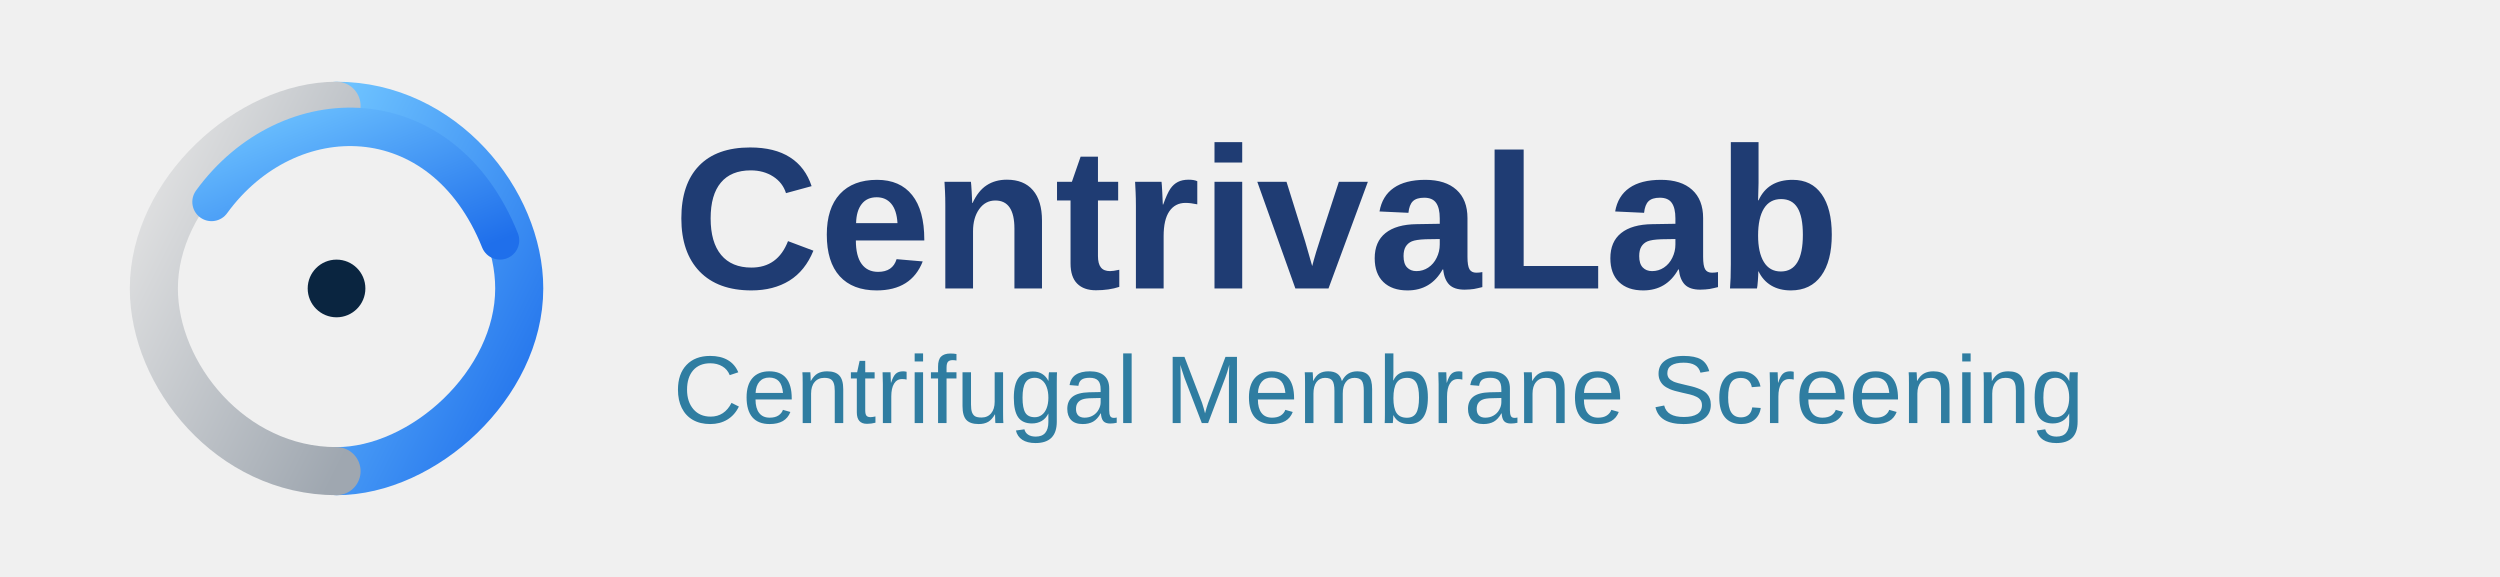
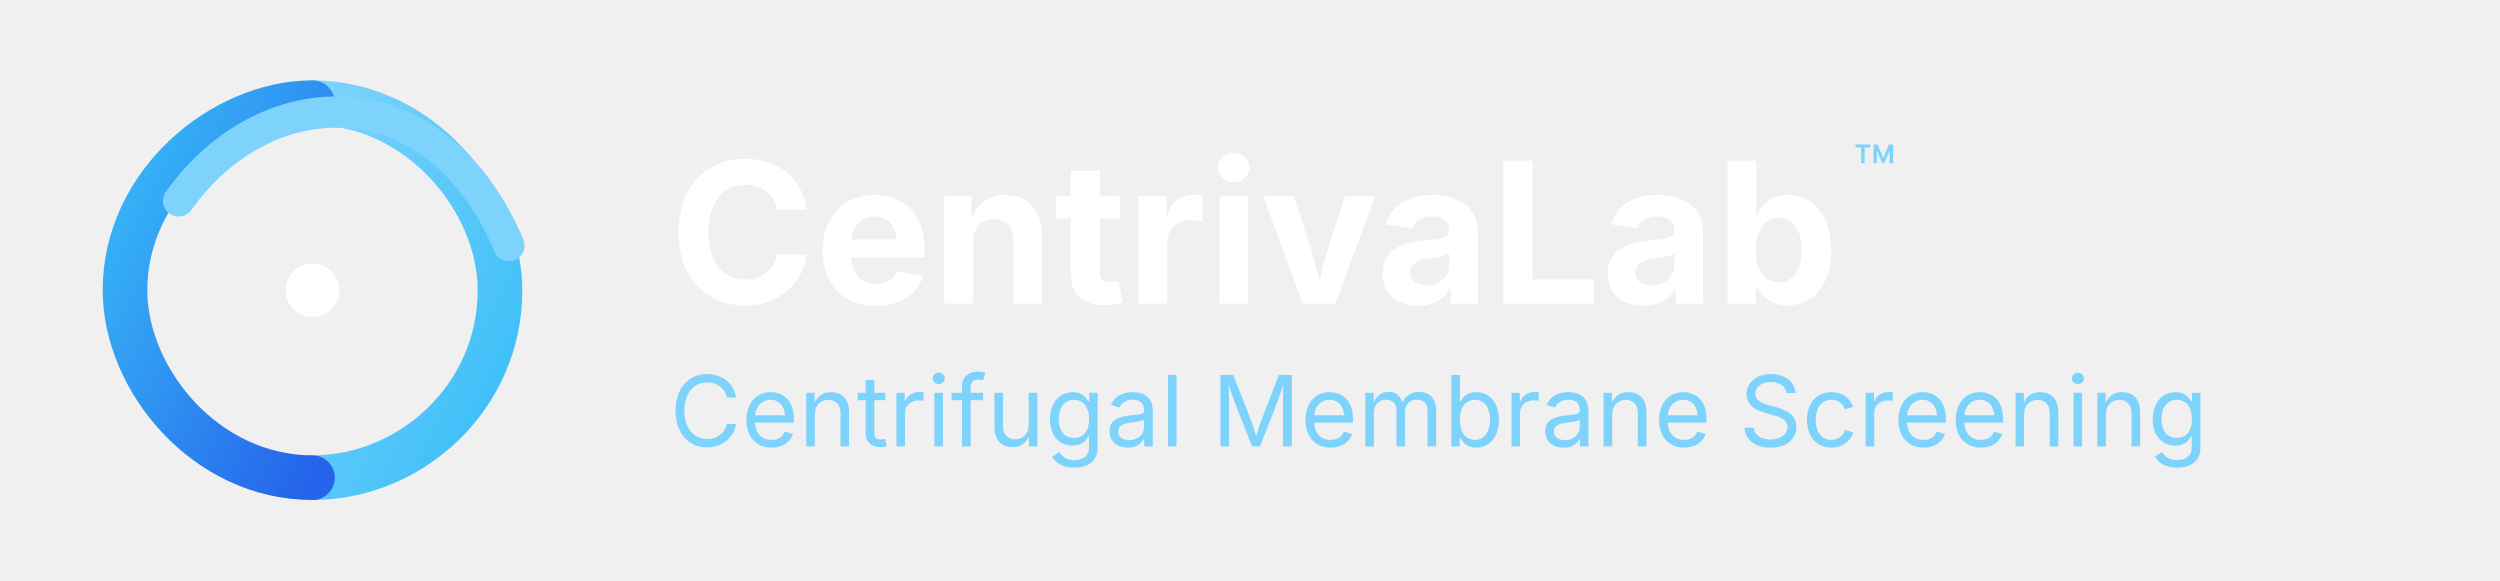
- <svg xmlns="http://www.w3.org/2000/svg" viewBox="0 0 520 120">
+ <svg xmlns="http://www.w3.org/2000/svg" viewBox="0 0 560 130">
  <defs>
-     <linearGradient id="blueGrad" x1="0" y1="0" x2="1" y2="1">
-       <stop offset="0%" stop-color="#6ec3ff" />
-       <stop offset="100%" stop-color="#1f6feb" />
+     <linearGradient id="vortex1" x1="0" y1="0" x2="1" y2="1">
+       <stop offset="0%" stop-color="#7dd3fc" />
+       <stop offset="100%" stop-color="#38bdf8" />
    </linearGradient>
-     <linearGradient id="metalGrad" x1="0" y1="0" x2="1" y2="1">
-       <stop offset="0%" stop-color="#e6e6e6" />
-       <stop offset="100%" stop-color="#9fa7b0" />
+     <linearGradient id="vortex2" x1="0" y1="0" x2="1" y2="1">
+       <stop offset="0%" stop-color="#38bdf8" />
+       <stop offset="100%" stop-color="#2563eb" />
    </linearGradient>
  </defs>
-   <g transform="translate(70,60)">
-     <path d="M0,-38 C22,-38 38,-18 38,0 C38,20 18,38 0,38" fill="none" stroke="url(#blueGrad)" stroke-width="10" stroke-linecap="round" />
-     <path d="M0,38 C-22,38 -38,18 -38,0 C-38,-20 -18,-38 0,-38" fill="none" stroke="url(#metalGrad)" stroke-width="10" stroke-linecap="round" />
-     <path d="M-26,-18 C-10,-40 22,-40 34,-10" fill="none" stroke="url(#blueGrad)" stroke-width="8" stroke-linecap="round" />
-     <circle cx="0" cy="0" r="6" fill="#0a2540" />
+   <g transform="translate(70,65)">
+     <path d="M0,-42 C24,-42 42,-20 42,0 C42,24 22,42 0,42" fill="none" stroke="url(#vortex1)" stroke-width="10" stroke-linecap="round" />
+     <path d="M0,42 C-24,42 -42,20 -42,0 C-42,-24 -20,-42 0,-42" fill="none" stroke="url(#vortex2)" stroke-width="10" stroke-linecap="round" />
+     <path d="M-30,-20 C-10,-48 28,-48 44,-10" fill="none" stroke="#7dd3fc" stroke-width="7" stroke-linecap="round" />
+     <circle cx="0" cy="0" r="6" fill="#ffffff" />
  </g>
-   <text x="140" y="60" font-family="Montserrat, Arial, Helvetica, sans-serif" font-size="42" font-weight="700" fill="#1f3c73">
+   <text x="150" y="68" font-family="Inter, Arial, sans-serif" font-size="44" font-weight="700" fill="#ffffff">
+ 
CentrivaLab
</text>
-   <text x="140" y="88" font-family="Montserrat, Arial, Helvetica, sans-serif" font-size="20" fill="#2f7da1">
+   <text x="415" y="44" font-family="Inter, Arial, sans-serif" font-size="16" fill="#7dd3fc">
+ 
+ ™
+ </text>
+   <text x="150" y="100" font-family="Inter, Arial, sans-serif" font-size="22" fill="#7dd3fc">
+ 
Centrifugal Membrane Screening
+ 
</text>
</svg>
